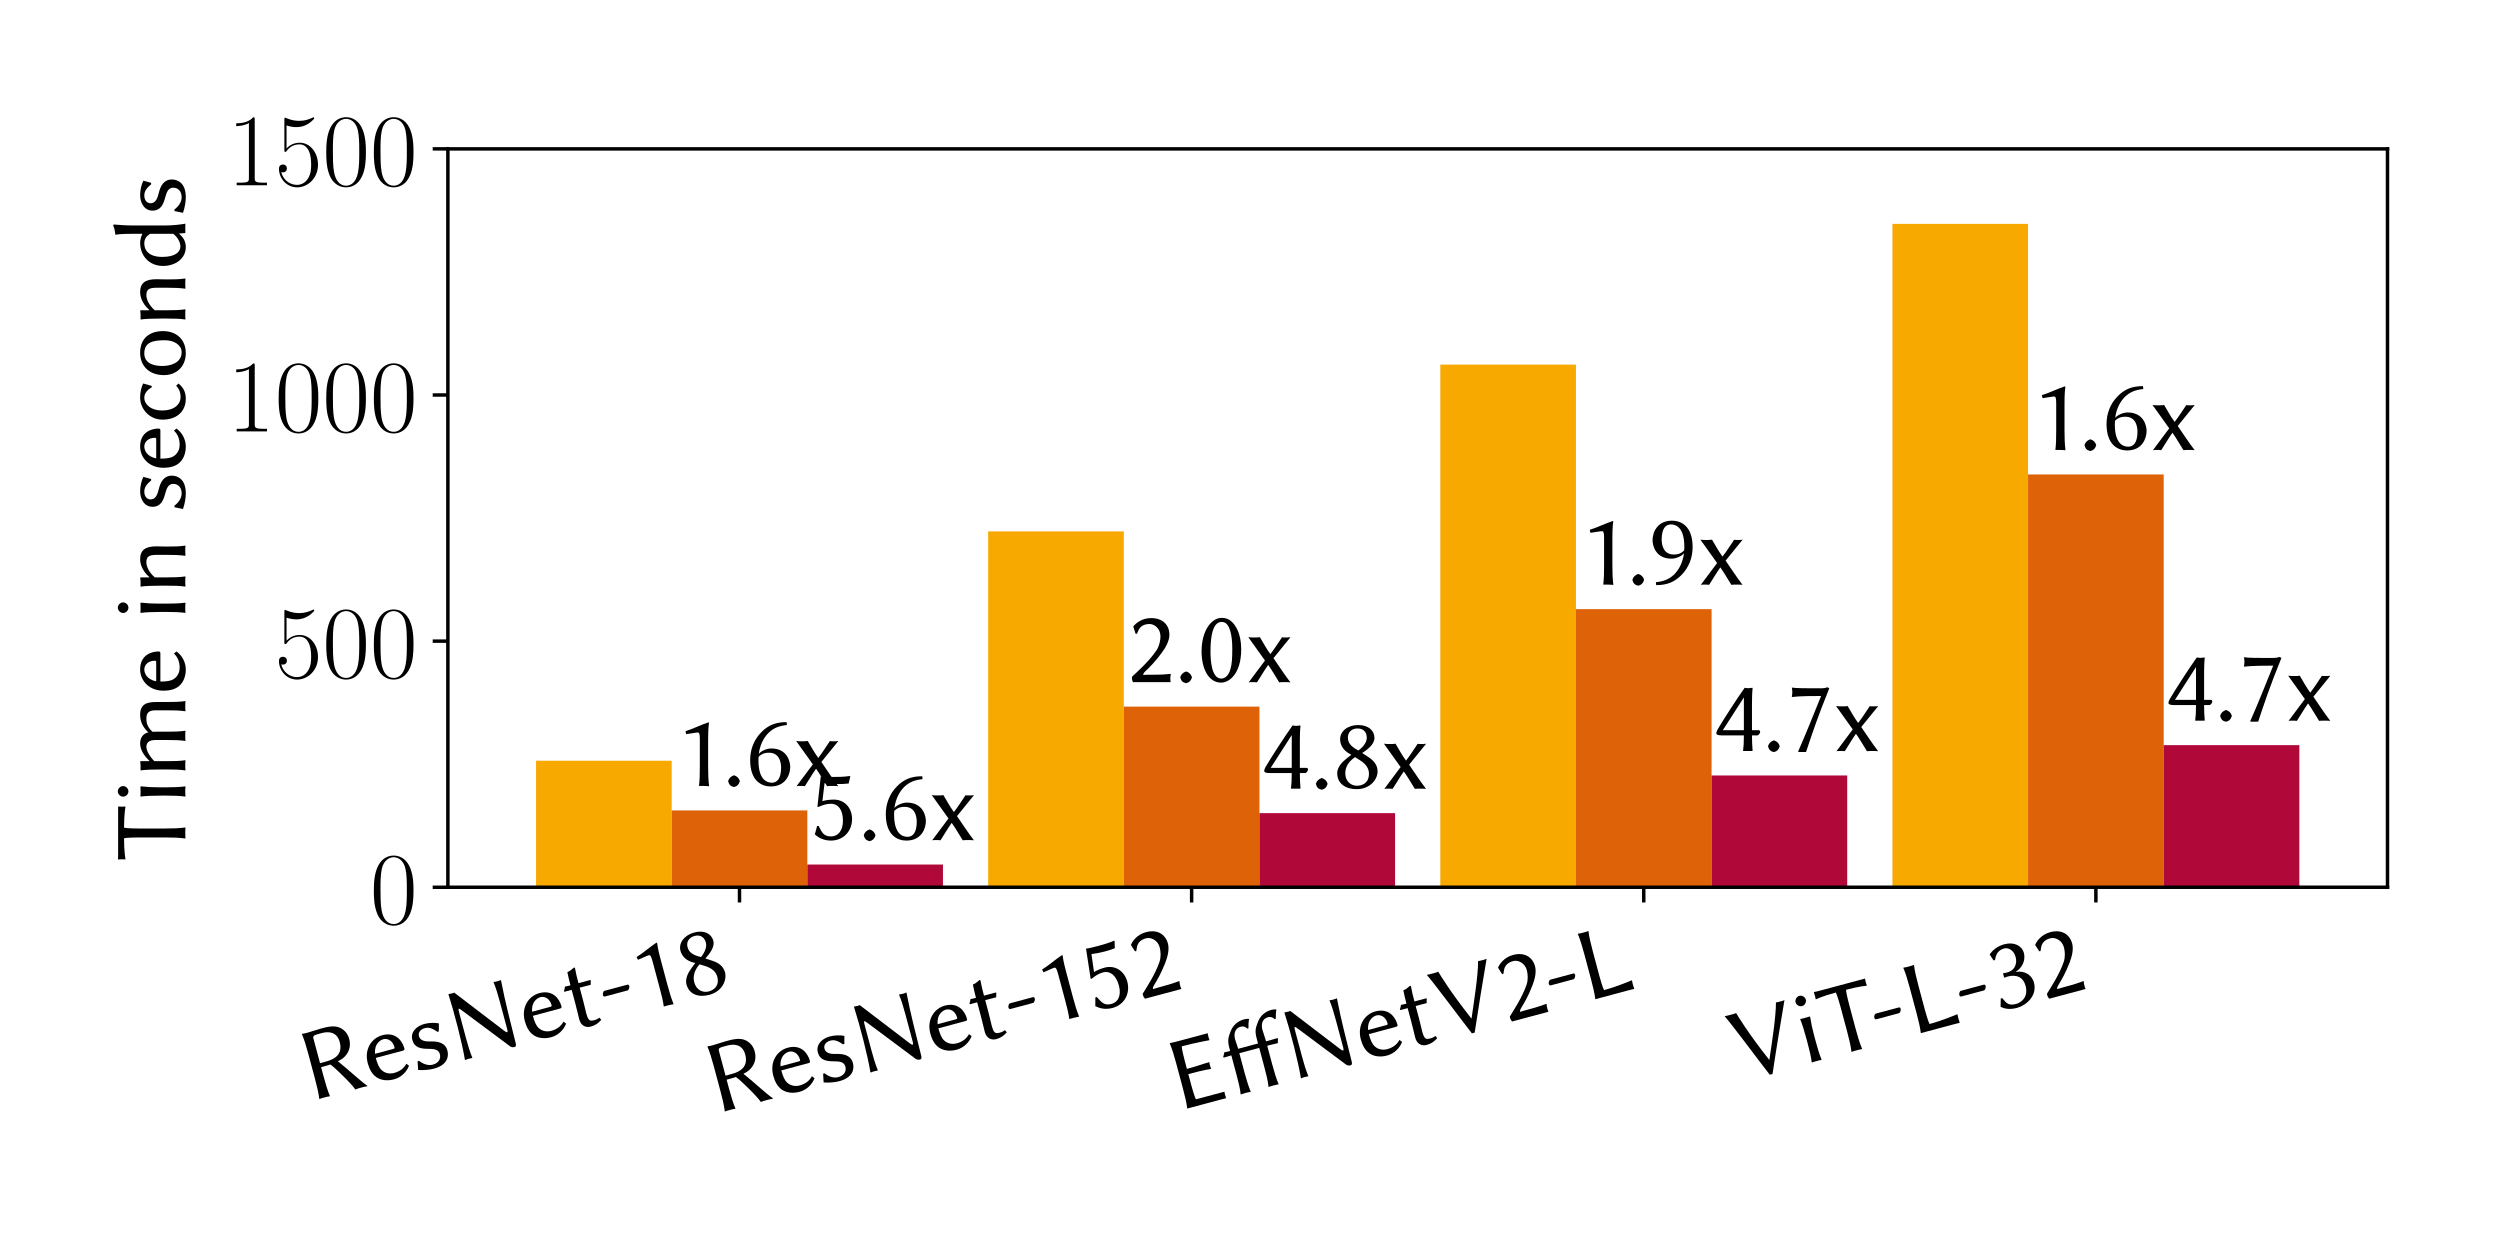
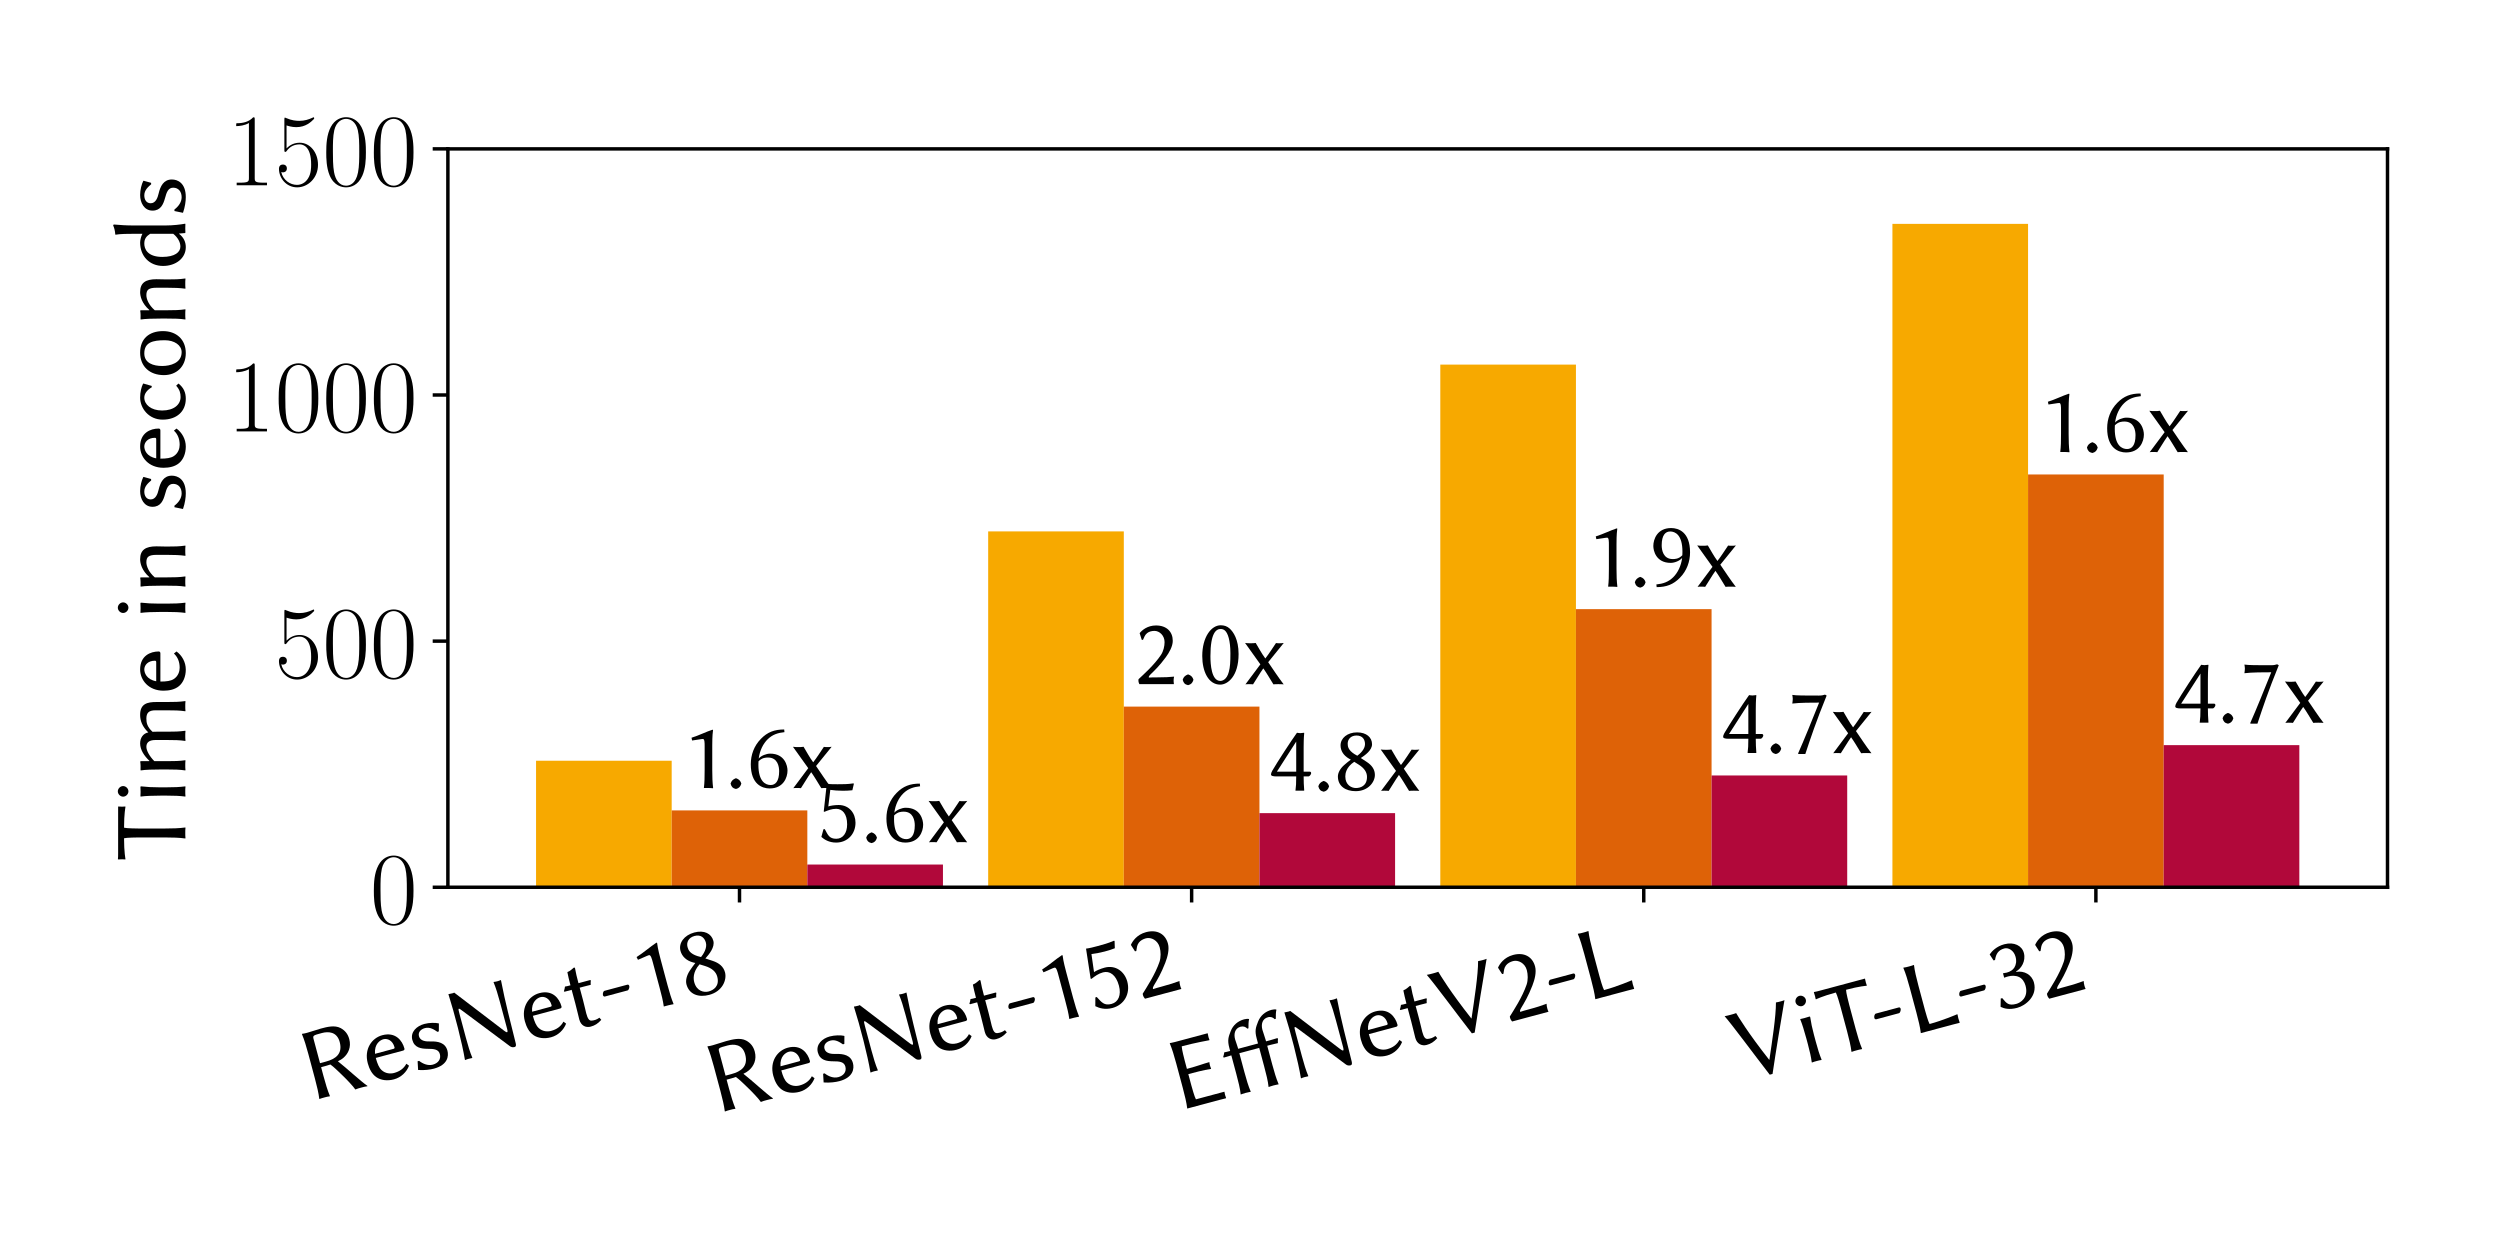
<svg xmlns="http://www.w3.org/2000/svg" xmlns:xlink="http://www.w3.org/1999/xlink" width="576pt" height="288pt" viewBox="0 0 576 288" version="1.1">
  <defs>
    <style type="text/css">*{stroke-linejoin: round; stroke-linecap: butt}</style>
  </defs>
  <g id="figure_1">
    <g id="patch_1">
      <path d="M 0 288  L 576 288  L 576 0  L 0 0  z " style="fill: #ffffff" />
    </g>
    <g id="axes_1">
      <g id="patch_2">
        <path d="M 103.193 204.422  L 550.08 204.422  L 550.08 34.304  L 103.193 34.304  z " style="fill: #ffffff" />
      </g>
      <g id="patch_3">
-         <path d="M 123.506 204.422  L 154.757 204.422  L 154.757 175.278  L 123.506 175.278  z " clip-path="url(#pe3dbf247a5)" style="fill: #f7a900" />
+         <path d="M 123.506 204.422  L 154.757 204.422  L 154.757 175.278  L 123.506 175.278  z " clip-path="url(#p0d9574b2e0)" style="fill: #f7a900" />
      </g>
      <g id="patch_4">
-         <path d="M 227.675 204.422  L 258.926 204.422  L 258.926 122.436  L 227.675 122.436  z " clip-path="url(#pe3dbf247a5)" style="fill: #f7a900" />
+         <path d="M 227.675 204.422  L 258.926 204.422  L 258.926 122.436  L 227.675 122.436  z " clip-path="url(#p0d9574b2e0)" style="fill: #f7a900" />
      </g>
      <g id="patch_5">
-         <path d="M 331.845 204.422  L 363.096 204.422  L 363.096 84.004  L 331.845 84.004  z " clip-path="url(#pe3dbf247a5)" style="fill: #f7a900" />
+         <path d="M 331.845 204.422  L 363.096 204.422  L 363.096 84.004  L 331.845 84.004  z " clip-path="url(#p0d9574b2e0)" style="fill: #f7a900" />
      </g>
      <g id="patch_6">
-         <path d="M 436.014 204.422  L 467.265 204.422  L 467.265 51.576  L 436.014 51.576  z " clip-path="url(#pe3dbf247a5)" style="fill: #f7a900" />
+         <path d="M 436.014 204.422  L 467.265 204.422  L 467.265 51.576  L 436.014 51.576  z " clip-path="url(#p0d9574b2e0)" style="fill: #f7a900" />
      </g>
      <g id="patch_7">
-         <path d="M 154.757 204.422  L 186.008 204.422  L 186.008 186.723  L 154.757 186.723  z " clip-path="url(#pe3dbf247a5)" style="fill: #de6207" />
+         <path d="M 154.757 204.422  L 186.008 204.422  L 186.008 186.723  L 154.757 186.723  z " clip-path="url(#p0d9574b2e0)" style="fill: #de6207" />
      </g>
      <g id="patch_8">
-         <path d="M 258.926 204.422  L 290.177 204.422  L 290.177 162.803  L 258.926 162.803  z " clip-path="url(#pe3dbf247a5)" style="fill: #de6207" />
+         <path d="M 258.926 204.422  L 290.177 204.422  L 290.177 162.803  L 258.926 162.803  z " clip-path="url(#p0d9574b2e0)" style="fill: #de6207" />
      </g>
      <g id="patch_9">
-         <path d="M 363.096 204.422  L 394.347 204.422  L 394.347 140.337  L 363.096 140.337  z " clip-path="url(#pe3dbf247a5)" style="fill: #de6207" />
+         <path d="M 363.096 204.422  L 394.347 204.422  L 394.347 140.337  L 363.096 140.337  z " clip-path="url(#p0d9574b2e0)" style="fill: #de6207" />
      </g>
      <g id="patch_10">
-         <path d="M 467.265 204.422  L 498.516 204.422  L 498.516 109.31  L 467.265 109.31  z " clip-path="url(#pe3dbf247a5)" style="fill: #de6207" />
+         <path d="M 467.265 204.422  L 498.516 204.422  L 498.516 109.31  L 467.265 109.31  z " clip-path="url(#p0d9574b2e0)" style="fill: #de6207" />
      </g>
      <g id="patch_11">
-         <path d="M 186.008 204.422  L 217.258 204.422  L 217.258 199.194  L 186.008 199.194  z " clip-path="url(#pe3dbf247a5)" style="fill: #b1083a" />
+         <path d="M 186.008 204.422  L 217.258 204.422  L 217.258 199.194  L 186.008 199.194  z " clip-path="url(#p0d9574b2e0)" style="fill: #b1083a" />
      </g>
      <g id="patch_12">
-         <path d="M 290.177 204.422  L 321.428 204.422  L 321.428 187.349  L 290.177 187.349  z " clip-path="url(#pe3dbf247a5)" style="fill: #b1083a" />
+         <path d="M 290.177 204.422  L 321.428 204.422  L 321.428 187.349  L 290.177 187.349  z " clip-path="url(#p0d9574b2e0)" style="fill: #b1083a" />
      </g>
      <g id="patch_13">
-         <path d="M 394.347 204.422  L 425.597 204.422  L 425.597 178.671  L 394.347 178.671  z " clip-path="url(#pe3dbf247a5)" style="fill: #b1083a" />
+         <path d="M 394.347 204.422  L 425.597 204.422  L 425.597 178.671  L 394.347 178.671  z " clip-path="url(#p0d9574b2e0)" style="fill: #b1083a" />
      </g>
      <g id="patch_14">
-         <path d="M 498.516 204.422  L 529.767 204.422  L 529.767 171.681  L 498.516 171.681  z " clip-path="url(#pe3dbf247a5)" style="fill: #b1083a" />
+         <path d="M 498.516 204.422  L 529.767 204.422  L 529.767 171.681  L 498.516 171.681  z " clip-path="url(#p0d9574b2e0)" style="fill: #b1083a" />
      </g>
      <g id="matplotlib.axis_1">
        <g id="xtick_1">
          <g id="line2d_1">
            <defs>
-               <path id="m0cf99e5373" d="M 0 0  L 0 3.5  " style="stroke: #000000; stroke-width: 0.8" />
+               <path id="mc95de12a31" d="M 0 0  L 0 3.5  " style="stroke: #000000; stroke-width: 0.8" />
            </defs>
            <g>
-               <use xlink:href="#m0cf99e5373" x="170.382" y="204.422" style="stroke: #000000; stroke-width: 0.8" />
+               <use xlink:href="#mc95de12a31" x="170.382" y="204.422" style="stroke: #000000; stroke-width: 0.8" />
            </g>
          </g>
          <g id="text_1">
            <g transform="translate(71.38889 253.7518) rotate(-15) scale(0.24 -0.24)">
              <defs>
                <path id="LinBiolinumT-52" d="M 1216 1855  C 1440 1855 1638 1855 1811 1868  C 1990 1654 2125 1403 2291 1138  C 2522 763 2829 201 2899 -19  C 3021 0 3162 0 3283 0  C 3411 0 3539 0 3667 -19  L 3680 0  C 3360 370 2720 1394 2310 1939  C 2483 1971 2611 2015 2701 2060  C 3046 2231 3341 2561 3341 3081  C 3341 3399 3232 3659 3002 3875  C 2694 4160 2208 4160 1805 4160  C 1645 4160 1133 4128 941 4128  C 864 4128 691 4128 614 4147  L 602 4128  C 653 3763 666 3328 666 2848  L 666 1280  C 666 800 653 345 602 0  L 614 -13  C 691 0 864 0 941 0  C 1018 0 1190 0 1267 -19  L 1280 0  C 1229 370 1216 811 1216 1298  L 1216 1855  z M 1811 3878  C 2202 3878 2726 3734 2726 3061  C 2726 2299 2208 2112 1587 2112  L 1216 2112  L 1216 3630  C 1216 3878 1235 3878 1811 3878  z " transform="scale(0.015625)" />
                <path id="LinBiolinumT-65" d="M 800 1792  C 909 2399 1331 2527 1530 2527  C 1786 2527 2067 2311 2067 1874  C 2067 1821 2042 1792 1978 1792  L 800 1792  z M 2509 700  C 2285 456 1984 346 1632 346  C 1414 346 1114 431 934 715  C 819 895 781 1160 781 1535  L 2522 1535  C 2592 1535 2637 1572 2637 1638  C 2637 2147 2374 2784 1530 2784  C 870 2784 218 2263 218 1341  C 218 984 294 633 506 382  C 723 124 1094 -32 1523 -32  C 1984 -32 2394 205 2637 540  L 2509 700  z " transform="scale(0.015625)" />
                <path id="LinBiolinumT-73" d="M 320 668  L 211 141  C 576 13 934 -32 1178 -32  C 2061 -32 2266 481 2266 826  C 2266 1338 1850 1539 1395 1645  C 1152 1701 800 1820 800 2133  C 800 2389 1011 2527 1286 2527  C 1619 2527 1824 2271 1971 2103  L 2061 2109  L 2189 2572  L 2176 2591  C 1990 2687 1638 2784 1312 2784  C 838 2784 346 2539 346 2020  C 346 1520 730 1357 1114 1250  C 1485 1151 1760 1050 1760 744  C 1760 412 1510 224 1171 224  C 864 224 595 428 416 668  L 320 668  z " transform="scale(0.015625)" />
                <path id="LinBiolinumT-4e" d="M 691 4160  C 749 2934 730 1026 627 0  L 640 -19  C 717 -6 787 0 864 0  C 941 0 1011 -3 1088 -10  L 1101 9  C 1050 375 1037 811 1037 1292  L 1037 2825  C 1037 3216 1050 3235 1286 2927  L 3520 99  C 3590 3 3693 -32 3795 -32  C 3885 -32 3910 45 3917 167  C 3949 1625 3942 2739 4045 4160  L 4032 4179  C 3955 4166 3885 4160 3808 4160  C 3731 4160 3661 4166 3584 4179  L 3571 4160  C 3622 3794 3635 3358 3635 2877  L 3635 1165  C 3629 818 3533 966 3258 1325  L 1062 4173  C 1062 4173 1005 4160 973 4160  C 755 4160 704 4179 704 4179  L 691 4160  z " transform="scale(0.015625)" />
                <path id="LinBiolinumT-74" d="M 608 2752  C 480 2752 339 2752 262 2765  C 218 2663 186 2599 122 2502  L 154 2464  C 262 2464 461 2464 608 2464  L 608 1599  C 608 1219 589 764 589 575  C 589 164 858 -32 1152 -32  C 1421 -32 1626 31 1894 203  L 1818 361  C 1619 285 1472 285 1312 310  C 1158 335 1101 487 1101 828  C 1101 1018 1120 1289 1120 1668  L 1120 2464  L 1363 2464  C 1517 2464 1741 2464 1824 2458  C 1843 2561 1862 2624 1901 2720  L 1869 2752  C 1754 2752 1568 2752 1421 2752  L 1120 2752  C 1120 3233 1126 3317 1152 3689  C 1152 3734 1133 3753 1094 3753  C 934 3689 858 3618 646 3593  L 634 3573  C 621 3349 608 3124 608 2752  z " transform="scale(0.015625)" />
                <path id="LinBiolinumT-2d" d="M 1754 1536  C 1837 1536 1926 1696 1926 1767  C 1926 1824 1901 1882 1837 1882  L 371 1882  C 294 1882 211 1747 211 1645  C 211 1587 250 1536 307 1536  L 1754 1536  z " transform="scale(0.015625)" />
                <path id="LinBiolinumT-31" d="M 2086 1214  L 2086 2845  C 2086 3539 2125 3796 2138 3886  C 2138 3918 2118 3918 2093 3918  C 1677 3784 1190 3534 691 3380  L 730 3194  C 1018 3226 1331 3296 1459 3296  C 1574 3296 1574 3040 1574 2808  L 1574 1214  C 1574 713 1568 367 1523 0  L 1530 0  C 1530 0 1709 0 1824 0  C 1952 0 2131 -19 2131 -19  L 2144 0  C 2099 386 2086 707 2086 1214  z " transform="scale(0.015625)" />
                <path id="LinBiolinumT-38" d="M 1504 3712  C 1920 3712 2074 3430 2074 3131  C 2074 2786 1734 2479 1555 2352  L 1357 2466  C 954 2728 909 2964 909 3162  C 909 3463 1120 3712 1504 3712  z M 2547 3125  C 2547 3584 2176 3923 1542 3923  C 890 3923 429 3540 429 3048  C 429 2690 627 2371 992 2160  L 1120 2090  C 960 1968 832 1866 672 1725  C 410 1495 250 1208 250 958  C 250 307 768 -32 1446 -32  C 2285 -32 2739 576 2739 1061  C 2739 1431 2534 1712 2182 1942  L 1792 2198  C 2080 2389 2547 2715 2547 3125  z M 1459 180  C 1165 180 749 384 749 959  C 749 1151 800 1579 1350 1943  L 1645 1758  C 2042 1509 2208 1228 2208 927  C 2208 307 1754 180 1459 180  z " transform="scale(0.015625)" />
              </defs>
              <use xlink:href="#LinBiolinumT-52" transform="scale(0.996264)" />
              <use xlink:href="#LinBiolinumT-65" transform="translate(59.77587 0) scale(0.996264)" />
              <use xlink:href="#LinBiolinumT-73" transform="translate(104.9066 0) scale(0.996264)" />
              <use xlink:href="#LinBiolinumT-4e" transform="translate(144.3587 0) scale(0.996264)" />
              <use xlink:href="#LinBiolinumT-65" transform="translate(215.8905 0) scale(0.996264)" />
              <use xlink:href="#LinBiolinumT-74" transform="translate(261.0212 0) scale(0.996264)" />
              <use xlink:href="#LinBiolinumT-2d" transform="translate(294.8942 0) scale(0.996264)" />
              <use xlink:href="#LinBiolinumT-31" transform="translate(328.0698 0) scale(0.996264)" />
              <use xlink:href="#LinBiolinumT-38" transform="translate(374.3961 0) scale(0.996264)" />
            </g>
          </g>
        </g>
        <g id="xtick_2">
          <g id="line2d_2">
            <g>
-               <use xlink:href="#m0cf99e5373" x="274.552" y="204.422" style="stroke: #000000; stroke-width: 0.8" />
+               <use xlink:href="#mc95de12a31" x="274.552" y="204.422" style="stroke: #000000; stroke-width: 0.8" />
            </g>
          </g>
          <g id="text_2">
            <g transform="translate(164.8189 256.6294) rotate(-15) scale(0.24 -0.24)">
              <defs>
                <path id="LinBiolinumT-35" d="M 1293 -32  C 2054 -32 2598 538 2598 1303  C 2598 1932 2182 2496 1466 2496  C 1203 2496 909 2451 768 2400  L 902 3514  C 1139 3482 1414 3456 1715 3456  C 1907 3456 2125 3456 2387 3488  L 2490 3931  L 2445 3950  C 2080 3893 1734 3893 1395 3893  C 1158 3893 883 3893 666 3925  L 461 2057  L 506 2038  C 762 2142 998 2240 1299 2240  C 1715 2240 2035 1901 2035 1193  C 2035 595 1741 224 1306 224  C 826 224 742 484 531 874  L 442 867  L 301 348  L 326 329  C 486 187 806 -32 1293 -32  z " transform="scale(0.015625)" />
                <path id="LinBiolinumT-32" d="M 1421 3584  C 1754 3584 2099 3276 2099 2826  C 2099 2557 2022 2216 1856 1966  C 1395 1278 666 636 346 333  C 339 308 339 282 339 250  C 339 154 371 58 403 0  C 877 0 1146 0 1613 0  C 2074 0 2266 0 2726 0  C 2714 63 2707 139 2707 210  C 2707 310 2714 412 2739 507  C 2374 475 2182 456 1568 456  C 1344 456 1216 456 1043 443  C 1037 456 1037 462 1037 475  C 1037 533 1101 604 1146 649  C 1459 952 1760 1240 2182 1813  C 2419 2135 2650 2547 2650 2914  C 2650 3525 2240 3949 1523 3949  C 941 3949 570 3622 422 3430  L 563 2985  L 646 2979  C 736 3172 768 3307 928 3436  C 1056 3539 1242 3584 1421 3584  z " transform="scale(0.015625)" />
              </defs>
              <use xlink:href="#LinBiolinumT-52" transform="scale(0.996264)" />
              <use xlink:href="#LinBiolinumT-65" transform="translate(59.77587 0) scale(0.996264)" />
              <use xlink:href="#LinBiolinumT-73" transform="translate(104.9066 0) scale(0.996264)" />
              <use xlink:href="#LinBiolinumT-4e" transform="translate(144.3587 0) scale(0.996264)" />
              <use xlink:href="#LinBiolinumT-65" transform="translate(215.8905 0) scale(0.996264)" />
              <use xlink:href="#LinBiolinumT-74" transform="translate(261.0212 0) scale(0.996264)" />
              <use xlink:href="#LinBiolinumT-2d" transform="translate(294.8942 0) scale(0.996264)" />
              <use xlink:href="#LinBiolinumT-31" transform="translate(328.0698 0) scale(0.996264)" />
              <use xlink:href="#LinBiolinumT-35" transform="translate(374.3961 0) scale(0.996264)" />
              <use xlink:href="#LinBiolinumT-32" transform="translate(420.7224 0) scale(0.996264)" />
            </g>
          </g>
        </g>
        <g id="xtick_3">
          <g id="line2d_3">
            <g>
-               <use xlink:href="#m0cf99e5373" x="378.721" y="204.422" style="stroke: #000000; stroke-width: 0.8" />
+               <use xlink:href="#mc95de12a31" x="378.721" y="204.422" style="stroke: #000000; stroke-width: 0.8" />
            </g>
          </g>
          <g id="text_3">
            <g transform="translate(271.3673 255.992) rotate(-15) scale(0.24 -0.24)">
              <defs>
                <path id="LinBiolinumT-45" d="M 1216 1307  L 1216 2034  C 1523 2034 2202 2034 2643 1983  L 2662 2002  C 2650 2060 2643 2150 2643 2207  C 2643 2265 2650 2355 2662 2413  L 2643 2413  C 2266 2413 1971 2368 1216 2368  L 1216 2869  C 1216 2978 1222 3641 1267 3795  C 2125 3795 3008 3718 3008 3718  L 3021 3743  C 3014 3795 3008 3853 3008 3912  C 3008 3964 3014 4068 3021 4160  L 3008 4160  C 2906 4160 2758 4160 2624 4160  L 941 4160  C 723 4160 614 4179 614 4179  L 602 4160  C 653 3792 666 3354 666 2870  L 666 1290  C 666 806 653 348 602 0  L 608 0  C 608 0 717 0 941 0  L 2688 0  C 2822 0 2970 0 3072 -6  L 3085 12  C 3078 100 3072 144 3072 206  C 3072 268 3078 361 3085 411  L 3072 411  C 3072 411 2125 411 1267 411  C 1222 560 1216 1201 1216 1307  z " transform="scale(0.015625)" />
                <path id="LinBiolinumT-80" d="M 634 2464  L 634 1280  C 634 806 627 346 570 0  L 576 -19  C 576 -19 666 0 890 0  C 1107 0 1197 -19 1197 -19  L 1210 0  C 1158 365 1146 800 1146 1280  L 1146 2464  L 2414 2464  L 2414 1280  C 2414 806 2407 346 2350 0  L 2356 -19  C 2356 -19 2446 0 2670 0  C 2887 0 2977 -19 2977 -19  L 2990 0  C 2939 365 2926 800 2926 1280  L 2926 2464  L 3143 2464  C 3297 2464 3521 2458 3604 2451  C 3623 2554 3643 2618 3681 2714  L 3649 2758  C 3540 2752 3348 2746 3201 2746  L 2926 2746  L 2926 2810  C 2926 2977 2893 3375 2893 3490  C 2893 3843 3059 4151 3425 4151  C 3610 4151 3726 4055 3796 3927  L 3867 3934  C 3911 4106 3975 4337 4046 4458  L 4039 4478  C 3988 4510 3873 4535 3751 4535  C 3348 4535 2996 4362 2766 4048  C 2535 3733 2414 3567 2414 3067  L 2414 2746  L 1146 2746  L 1146 2810  C 1146 2977 1114 3247 1114 3362  C 1114 3715 1280 4023 1645 4023  C 1831 4023 1946 3927 2017 3798  L 2087 3805  C 2132 3977 2196 4209 2267 4330  L 2260 4350  C 2209 4382 2094 4407 1972 4407  C 1569 4407 1216 4234 986 3920  C 755 3605 634 3439 634 2938  L 634 2746  C 493 2746 346 2746 262 2758  C 218 2656 186 2592 122 2496  L 154 2451  C 269 2458 480 2464 627 2464  L 634 2464  z " transform="scale(0.015625)" />
                <path id="LinBiolinumT-56" d="M 2074 832  L 2061 832  C 1222 2781 902 3917 838 4141  C 730 4128 582 4128 486 4128  C 384 4128 211 4128 102 4141  C 422 3495 1267 1335 1856 -64  L 2035 -64  C 2650 1355 3277 2729 3923 4141  C 3846 4128 3725 4128 3667 4128  C 3597 4128 3450 4128 3379 4141  C 3162 3314 2534 1896 2074 832  z " transform="scale(0.015625)" />
                <path id="LinBiolinumT-4c" d="M 1222 2874  C 1222 3356 1235 3819 1286 4160  L 1280 4173  C 1203 4160 1024 4160 947 4160  C 870 4160 698 4160 621 4179  L 608 4160  C 659 3792 672 3353 672 2870  L 672 1290  C 672 806 659 348 608 0  L 614 0  C 614 0 730 0 947 0  L 2694 0  C 2829 0 2976 0 3078 -6  L 3091 13  C 3085 103 3078 231 3078 295  C 3078 359 3085 468 3091 520  L 3078 545  C 3078 545 2131 404 1274 404  C 1229 558 1222 1189 1222 1298  L 1222 2874  z " transform="scale(0.015625)" />
              </defs>
              <use xlink:href="#LinBiolinumT-45" transform="scale(0.996264)" />
              <use xlink:href="#LinBiolinumT-80" transform="translate(53.59901 0) scale(0.996264)" />
              <use xlink:href="#LinBiolinumT-4e" transform="translate(112.5778 0) scale(0.996264)" />
              <use xlink:href="#LinBiolinumT-65" transform="translate(184.1096 0) scale(0.996264)" />
              <use xlink:href="#LinBiolinumT-74" transform="translate(229.2404 0) scale(0.996264)" />
              <use xlink:href="#LinBiolinumT-56" transform="translate(263.1134 0) scale(0.996264)" />
              <use xlink:href="#LinBiolinumT-32" transform="translate(325.9776 0) scale(0.996264)" />
              <use xlink:href="#LinBiolinumT-2d" transform="translate(372.3039 0) scale(0.996264)" />
              <use xlink:href="#LinBiolinumT-4c" transform="translate(405.4795 0) scale(0.996264)" />
            </g>
          </g>
        </g>
        <g id="xtick_4">
          <g id="line2d_4">
            <g>
-               <use xlink:href="#m0cf99e5373" x="482.891" y="204.422" style="stroke: #000000; stroke-width: 0.8" />
+               <use xlink:href="#mc95de12a31" x="482.891" y="204.422" style="stroke: #000000; stroke-width: 0.8" />
            </g>
          </g>
          <g id="text_4">
            <g transform="translate(400.9882 249.1723) rotate(-15) scale(0.24 -0.24)">
              <defs>
                <path id="LinBiolinumT-69" d="M 512 3833  C 512 3660 666 3506 838 3506  C 1011 3506 1165 3660 1165 3833  C 1165 4006 1011 4160 838 4160  C 666 4160 512 4006 512 3833  z M 576 1506  L 576 1155  C 576 676 563 351 518 6  L 531 -13  C 608 0 755 0 832 0  C 909 0 1056 0 1133 -13  L 1146 6  C 1101 370 1088 670 1088 1155  L 1088 1609  C 1088 2088 1107 2318 1146 2707  C 1146 2759 1139 2765 1088 2765  C 941 2752 666 2752 531 2765  L 518 2745  C 557 2471 576 1985 576 1506  z " transform="scale(0.015625)" />
                <path id="LinBiolinumT-54" d="M 1453 2854  L 1453 1286  C 1453 806 1440 351 1389 6  L 1402 -13  C 1478 0 1651 0 1728 0  C 1805 0 1978 0 2054 -13  L 2067 6  C 2016 371 2003 806 2003 1286  L 2003 2854  C 2003 2963 2010 3622 2054 3776  C 2912 3776 3347 3686 3347 3686  L 3360 3712  C 3347 3809 3347 3958 3360 4141  L 3347 4141  C 3245 4141 3098 4141 2963 4141  L 493 4141  C 358 4141 211 4141 109 4154  L 96 4135  C 109 3955 109 3808 96 3712  L 109 3686  C 109 3686 544 3776 1402 3776  C 1446 3622 1453 2963 1453 2854  z " transform="scale(0.015625)" />
                <path id="LinBiolinumT-33" d="M 1338 218  C 832 218 762 411 589 785  L 493 785  L 352 296  L 371 277  C 538 136 813 -32 1325 -32  C 1869 -32 2726 345 2726 1202  C 2726 1716 2336 2079 1843 2125  L 1843 2157  C 2176 2233 2598 2603 2598 3134  C 2598 3592 2202 3962 1568 3962  C 1075 3962 717 3745 557 3604  L 538 3585  L 672 3171  L 768 3171  C 922 3527 1126 3712 1510 3712  C 1760 3712 2042 3451 2042 3037  C 2042 2756 1946 2553 1798 2413  C 1670 2292 1485 2234 1267 2234  C 1190 2234 1120 2241 1030 2253  L 1030 1971  C 1107 1984 1242 1984 1299 1984  C 1504 1984 1747 1925 1926 1776  C 2093 1632 2176 1404 2176 1150  C 2176 361 1568 218 1338 218  z " transform="scale(0.015625)" />
              </defs>
              <use xlink:href="#LinBiolinumT-56" transform="scale(0.996264)" />
              <use xlink:href="#LinBiolinumT-69" transform="translate(62.8642 0) scale(0.996264)" />
              <use xlink:href="#LinBiolinumT-54" transform="translate(88.76708 0) scale(0.996264)" />
              <use xlink:href="#LinBiolinumT-2d" transform="translate(136.6874 0) scale(0.996264)" />
              <use xlink:href="#LinBiolinumT-4c" transform="translate(169.863 0) scale(0.996264)" />
              <use xlink:href="#LinBiolinumT-2d" transform="translate(221.1706 0) scale(0.996264)" />
              <use xlink:href="#LinBiolinumT-33" transform="translate(254.3462 0) scale(0.996264)" />
              <use xlink:href="#LinBiolinumT-32" transform="translate(300.6725 0) scale(0.996264)" />
            </g>
          </g>
        </g>
      </g>
      <g id="matplotlib.axis_2">
        <g id="ytick_1">
          <g id="line2d_5">
            <defs>
-               <path id="me6fd8480b6" d="M 0 0  L -3.5 0  " style="stroke: #000000; stroke-width: 0.8" />
+               <path id="m22e9c9d236" d="M 0 0  L -3.5 0  " style="stroke: #000000; stroke-width: 0.8" />
            </defs>
            <g>
-               <use xlink:href="#me6fd8480b6" x="103.193" y="204.422" style="stroke: #000000; stroke-width: 0.8" />
+               <use xlink:href="#m22e9c9d236" x="103.193" y="204.422" style="stroke: #000000; stroke-width: 0.8" />
            </g>
          </g>
          <g id="text_5">
            <g transform="translate(85.22711 212.8057) scale(0.24 -0.24)">
              <defs>
                <path id="CMR17-30" d="M 2688 2025  C 2688 2416 2682 3080 2413 3591  C 2176 4039 1798 4198 1466 4198  C 1158 4198 768 4058 525 3597  C 269 3118 243 2524 243 2025  C 243 1661 250 1106 448 619  C 723 -39 1216 -128 1466 -128  C 1760 -128 2208 -7 2470 600  C 2662 1042 2688 1559 2688 2025  z M 1466 -26  C 1056 -26 813 325 723 812  C 653 1188 653 1738 653 2096  C 653 2588 653 2997 736 3387  C 858 3929 1216 4096 1466 4096  C 1728 4096 2067 3923 2189 3400  C 2272 3036 2278 2607 2278 2096  C 2278 1680 2278 1169 2202 792  C 2067 95 1690 -26 1466 -26  z " transform="scale(0.015625)" />
              </defs>
              <use xlink:href="#CMR17-30" transform="scale(0.996264)" />
            </g>
          </g>
        </g>
        <g id="ytick_2">
          <g id="line2d_6">
            <g>
-               <use xlink:href="#me6fd8480b6" x="103.193" y="147.716" style="stroke: #000000; stroke-width: 0.8" />
+               <use xlink:href="#m22e9c9d236" x="103.193" y="147.716" style="stroke: #000000; stroke-width: 0.8" />
            </g>
          </g>
          <g id="text_6">
            <g transform="translate(63.29568 156.0995) scale(0.24 -0.24)">
              <defs>
                <path id="CMR17-35" d="M 730 3692  C 794 3666 1056 3584 1325 3584  C 1920 3584 2246 3911 2432 4100  C 2432 4157 2432 4192 2394 4192  C 2387 4192 2374 4192 2323 4163  C 2099 4058 1837 3973 1517 3973  C 1325 3973 1037 3999 723 4139  C 653 4171 640 4171 634 4171  C 602 4171 595 4164 595 4037  L 595 2203  C 595 2089 595 2057 659 2057  C 691 2057 704 2070 736 2114  C 941 2401 1222 2522 1542 2522  C 1766 2522 2246 2382 2246 1289  C 2246 1085 2246 715 2054 421  C 1894 159 1645 25 1370 25  C 947 25 518 320 403 814  C 429 807 480 795 506 795  C 589 795 749 840 749 1038  C 749 1210 627 1280 506 1280  C 358 1280 262 1190 262 1011  C 262 454 704 -128 1382 -128  C 2042 -128 2669 440 2669 1264  C 2669 2030 2170 2624 1549 2624  C 1222 2624 947 2503 730 2274  L 730 3692  z " transform="scale(0.015625)" />
              </defs>
              <use xlink:href="#CMR17-35" transform="scale(0.996264)" />
              <use xlink:href="#CMR17-30" transform="translate(45.69048 0) scale(0.996264)" />
              <use xlink:href="#CMR17-30" transform="translate(91.38095 0) scale(0.996264)" />
            </g>
          </g>
        </g>
        <g id="ytick_3">
          <g id="line2d_7">
            <g>
-               <use xlink:href="#me6fd8480b6" x="103.193" y="91.01" style="stroke: #000000; stroke-width: 0.8" />
+               <use xlink:href="#m22e9c9d236" x="103.193" y="91.01" style="stroke: #000000; stroke-width: 0.8" />
            </g>
          </g>
          <g id="text_7">
            <g transform="translate(52.32997 99.39333) scale(0.24 -0.24)">
              <defs>
                <path id="CMR17-31" d="M 1702 4058  C 1702 4192 1696 4192 1606 4192  C 1357 3916 979 3827 621 3827  C 602 3827 570 3827 563 3808  C 557 3795 557 3782 557 3648  C 755 3648 1088 3686 1344 3839  L 1344 461  C 1344 236 1331 160 781 160  L 589 160  L 589 0  C 896 0 1216 0 1523 0  C 1830 0 2150 0 2458 0  L 2458 160  L 2266 160  C 1715 160 1702 230 1702 458  L 1702 4058  z " transform="scale(0.015625)" />
              </defs>
              <use xlink:href="#CMR17-31" transform="scale(0.996264)" />
              <use xlink:href="#CMR17-30" transform="translate(45.69048 0) scale(0.996264)" />
              <use xlink:href="#CMR17-30" transform="translate(91.38095 0) scale(0.996264)" />
              <use xlink:href="#CMR17-30" transform="translate(137.0714 0) scale(0.996264)" />
            </g>
          </g>
        </g>
        <g id="ytick_4">
          <g id="line2d_8">
            <g>
-               <use xlink:href="#me6fd8480b6" x="103.193" y="34.304" style="stroke: #000000; stroke-width: 0.8" />
+               <use xlink:href="#m22e9c9d236" x="103.193" y="34.304" style="stroke: #000000; stroke-width: 0.8" />
            </g>
          </g>
          <g id="text_8">
            <g transform="translate(52.32997 42.68713) scale(0.24 -0.24)">
              <use xlink:href="#CMR17-31" transform="scale(0.996264)" />
              <use xlink:href="#CMR17-35" transform="translate(45.69048 0) scale(0.996264)" />
              <use xlink:href="#CMR17-30" transform="translate(91.38095 0) scale(0.996264)" />
              <use xlink:href="#CMR17-30" transform="translate(137.0714 0) scale(0.996264)" />
            </g>
          </g>
        </g>
        <g id="text_9">
          <g transform="translate(42.68713 198.3745) rotate(-90) scale(0.24 -0.24)">
            <defs>
              <path id="LinBiolinumT-6d" d="M 1037 2231  L 1037 2717  C 1037 2765 1030 2778 998 2778  C 858 2752 627 2752 480 2759  L 467 2739  C 512 2466 525 1981 525 1503  L 525 1152  C 525 675 518 350 467 6  L 480 -13  C 557 0 704 0 781 0  C 858 0 1005 0 1082 -13  L 1094 6  C 1043 366 1037 662 1037 1142  L 1037 1907  C 1338 2209 1696 2399 1920 2399  C 2163 2399 2342 2260 2342 1837  L 2342 1142  C 2342 668 2336 347 2285 6  L 2298 -13  C 2374 0 2522 0 2598 0  C 2675 0 2822 0 2899 -13  L 2912 6  C 2861 366 2854 662 2854 1142  L 2854 1780  C 2854 1868 2854 1944 2848 2020  C 3155 2355 3411 2399 3661 2399  C 4006 2399 4173 2260 4173 1837  L 4173 1142  C 4173 668 4166 347 4115 6  L 4128 -13  C 4205 0 4352 0 4429 0  C 4506 0 4653 0 4730 -13  L 4742 6  C 4691 367 4685 664 4685 1144  L 4685 1778  C 4685 2341 4582 2784 3891 2784  C 3546 2784 3174 2662 2810 2279  C 2752 2586 2490 2784 2131 2784  C 1734 2784 1357 2529 1056 2210  L 1037 2231  z " transform="scale(0.015625)" />
              <path id="LinBiolinumT-6e" d="M 2944 1144  C 2944 1348 2957 1581 2957 1784  C 2957 2442 2739 2784 2163 2784  C 1920 2784 1466 2688 1056 2210  L 1043 2231  L 1043 2717  C 1043 2765 1037 2778 1005 2778  C 864 2752 634 2752 486 2759  L 474 2739  C 518 2466 531 1981 531 1503  L 531 1152  C 531 675 525 350 474 6  L 486 -13  C 563 0 710 0 787 0  C 864 0 1011 0 1088 -13  L 1101 6  C 1050 366 1043 662 1043 1142  L 1043 1881  C 1370 2260 1741 2399 1971 2399  C 2298 2399 2432 2273 2432 1761  L 2432 1142  C 2432 668 2419 347 2374 6  L 2387 -13  C 2464 0 2611 0 2688 0  C 2765 0 2912 0 2989 -13  L 3002 6  C 2950 367 2944 664 2944 1144  z " transform="scale(0.015625)" />
              <path id="LinBiolinumT-63" d="M 1600 2527  C 1850 2527 2074 2352 2240 2066  L 2323 2073  L 2470 2585  L 2458 2604  C 2259 2707 1926 2784 1606 2784  C 941 2784 243 2250 243 1398  C 243 526 749 -32 1530 -32  C 1914 -32 2214 95 2470 420  L 2349 551  L 2323 551  C 2080 339 1875 289 1638 289  C 1171 289 806 700 806 1429  C 806 2116 1178 2527 1600 2527  z " transform="scale(0.015625)" />
              <path id="LinBiolinumT-6f" d="M 243 1316  C 243 563 749 -32 1600 -32  C 2445 -32 2957 551 2957 1373  C 2957 2226 2490 2784 1626 2784  C 787 2784 243 2207 243 1316  z M 1581 2527  C 2259 2527 2394 2015 2394 1260  C 2394 668 2086 224 1658 224  C 979 224 806 942 806 1423  C 806 1966 979 2527 1581 2527  z " transform="scale(0.015625)" />
              <path id="LinBiolinumT-64" d="M 2310 744  C 2080 457 1786 301 1523 301  C 1178 301 883 638 883 1417  C 883 2352 1395 2527 1702 2527  C 2003 2527 2157 2402 2310 2165  L 2310 744  z M 2310 384  L 2323 384  L 2355 12  C 2355 -1 2374 -7 2413 -7  C 2496 0 2541 0 2637 0  C 2714 0 2835 0 2918 -7  L 2931 12  C 2880 285 2822 754 2822 1230  L 2822 3187  C 2822 3656 2848 3986 2880 4381  C 2880 4425 2861 4445 2822 4445  C 2662 4381 2528 4336 2266 4316  L 2253 4297  C 2304 4021 2310 3547 2310 3060  L 2310 2643  C 2163 2726 1901 2784 1773 2784  C 941 2784 326 2219 326 1366  C 326 595 794 -32 1485 -32  C 1792 -32 2080 89 2310 384  z " transform="scale(0.015625)" />
            </defs>
            <use xlink:href="#LinBiolinumT-54" transform="scale(0.996264)" />
            <use xlink:href="#LinBiolinumT-69" transform="translate(53.79824 0) scale(0.996264)" />
            <use xlink:href="#LinBiolinumT-6d" transform="translate(79.70112 0) scale(0.996264)" />
            <use xlink:href="#LinBiolinumT-65" transform="translate(160.0996 0) scale(0.996264)" />
            <use xlink:href="#LinBiolinumT-69" transform="translate(230.137 0) scale(0.996264)" />
            <use xlink:href="#LinBiolinumT-6e" transform="translate(256.0399 0) scale(0.996264)" />
            <use xlink:href="#LinBiolinumT-73" transform="translate(334.6451 0) scale(0.996264)" />
            <use xlink:href="#LinBiolinumT-65" transform="translate(374.0971 0) scale(0.996264)" />
            <use xlink:href="#LinBiolinumT-63" transform="translate(419.9253 0) scale(0.996264)" />
            <use xlink:href="#LinBiolinumT-6f" transform="translate(462.665 0) scale(0.996264)" />
            <use xlink:href="#LinBiolinumT-6e" transform="translate(512.4782 0) scale(0.996264)" />
            <use xlink:href="#LinBiolinumT-64" transform="translate(566.1767 0) scale(0.996264)" />
            <use xlink:href="#LinBiolinumT-73" transform="translate(618.9787 0) scale(0.996264)" />
          </g>
        </g>
      </g>
      <g id="patch_15">
        <path d="M 103.193 204.422  L 103.193 34.304  " style="fill: none; stroke: #000000; stroke-width: 0.8; stroke-linejoin: miter; stroke-linecap: square" />
      </g>
      <g id="patch_16">
        <path d="M 550.08 204.422  L 550.08 34.304  " style="fill: none; stroke: #000000; stroke-width: 0.8; stroke-linejoin: miter; stroke-linecap: square" />
      </g>
      <g id="patch_17">
        <path d="M 103.193 204.422  L 550.08 204.422  " style="fill: none; stroke: #000000; stroke-width: 0.8; stroke-linejoin: miter; stroke-linecap: square" />
      </g>
      <g id="patch_18">
        <path d="M 103.193 34.304  L 550.08 34.304  " style="fill: none; stroke: #000000; stroke-width: 0.8; stroke-linejoin: miter; stroke-linecap: square" />
      </g>
      <g id="text_10">
-         <g transform="translate(155.3609 181.08) scale(0.24 -0.24)">
+         <g transform="translate(156.9599 181.5503) scale(0.22 -0.22)">
          <defs>
            <path id="LinBiolinumT-2e" d="M 346 282  C 403 71 493 -19 691 -64  L 717 -64  C 896 -19 998 77 1062 282  L 1062 308  C 1005 487 902 590 717 654  L 691 654  C 499 577 403 481 346 308  L 346 282  z " transform="scale(0.015625)" />
            <path id="LinBiolinumT-36" d="M 813 1794  C 1062 2048 1318 2048 1459 2048  C 2106 2048 2202 1438 2202 1127  C 2202 428 1939 199 1632 199  C 1293 199 806 423 806 1557  C 806 1621 806 1729 813 1794  z M 2560 3756  L 2541 3936  C 1882 3936 1414 3756 979 3309  C 512 2838 294 2224 294 1597  C 294 240 1069 -32 1562 -32  C 2496 -32 2765 715 2765 1174  C 2765 1481 2592 2311 1594 2311  C 1338 2311 979 2170 826 1978  C 896 2524 1126 2979 1434 3281  C 1760 3596 2118 3711 2560 3756  z " transform="scale(0.015625)" />
            <path id="LinBiolinumT-78" d="M 1184 1332  L 179 -13  C 243 0 346 0 410 0  C 474 0 627 0 691 -13  C 934 351 1126 704 1382 1062  C 1638 704 1830 351 2061 -13  C 2157 0 2285 0 2387 0  C 2483 0 2656 0 2752 -13  C 2368 486 2054 979 1709 1478  L 2758 2772  C 2675 2752 2534 2752 2470 2752  C 2400 2752 2298 2752 2234 2765  C 1990 2409 1786 2072 1517 1728  C 1261 2074 1088 2414 870 2772  C 762 2752 634 2752 525 2752  C 422 2752 256 2752 154 2772  L 1184 1332  z " transform="scale(0.015625)" />
          </defs>
          <use xlink:href="#LinBiolinumT-31" transform="scale(0.996264)" />
          <use xlink:href="#LinBiolinumT-2e" transform="translate(46.32629 0) scale(0.996264)" />
          <use xlink:href="#LinBiolinumT-36" transform="translate(68.24411 0) scale(0.996264)" />
          <use xlink:href="#LinBiolinumT-78" transform="translate(114.5704 0) scale(0.996264)" />
        </g>
      </g>
      <g id="text_11">
-         <g transform="translate(259.5304 157.1599) scale(0.24 -0.24)">
+         <g transform="translate(261.1294 157.6302) scale(0.22 -0.22)">
          <defs>
            <path id="LinBiolinumT-30" d="M 1491 3712  C 1600 3712 1702 3674 1773 3609  C 1971 3442 2144 2939 2144 2075  C 2144 1482 2125 1147 2035 817  C 1894 282 1581 218 1466 218  C 870 218 800 1321 800 1882  C 800 3474 1197 3712 1491 3712  z M 1459 -32  C 1952 -32 2694 515 2694 2023  C 2694 3028 2330 3524 2099 3737  C 1926 3898 1722 3962 1491 3962  C 851 3962 250 3163 250 1895  C 250 851 666 -32 1459 -32  z " transform="scale(0.015625)" />
          </defs>
          <use xlink:href="#LinBiolinumT-32" transform="scale(0.996264)" />
          <use xlink:href="#LinBiolinumT-2e" transform="translate(46.32629 0) scale(0.996264)" />
          <use xlink:href="#LinBiolinumT-30" transform="translate(68.24411 0) scale(0.996264)" />
          <use xlink:href="#LinBiolinumT-78" transform="translate(114.5704 0) scale(0.996264)" />
        </g>
      </g>
      <g id="text_12">
-         <g transform="translate(363.6999 134.6941) scale(0.24 -0.24)">
+         <g transform="translate(365.2989 135.1643) scale(0.22 -0.22)">
          <defs>
            <path id="LinBiolinumT-39" d="M 2131 2112  C 1882 1856 1626 1856 1485 1856  C 838 1856 742 2468 742 2781  C 742 3482 1005 3712 1312 3712  C 1651 3712 2138 3488 2138 2349  C 2138 2285 2138 2176 2131 2112  z M 384 149  L 403 -32  C 1062 -32 1530 150 1965 596  C 2432 1068 2650 1684 2650 2312  C 2650 3671 1875 3943 1382 3943  C 448 3943 179 3196 179 2736  C 179 2429 352 1599 1350 1599  C 1606 1599 1965 1740 2118 1933  C 2048 1385 1818 928 1510 626  C 1184 309 826 194 384 149  z " transform="scale(0.015625)" />
          </defs>
          <use xlink:href="#LinBiolinumT-31" transform="scale(0.996264)" />
          <use xlink:href="#LinBiolinumT-2e" transform="translate(46.32629 0) scale(0.996264)" />
          <use xlink:href="#LinBiolinumT-39" transform="translate(68.24411 0) scale(0.996264)" />
          <use xlink:href="#LinBiolinumT-78" transform="translate(114.5704 0) scale(0.996264)" />
        </g>
      </g>
      <g id="text_13">
-         <g transform="translate(467.8694 103.6669) scale(0.24 -0.24)">
+         <g transform="translate(469.4684 104.1371) scale(0.22 -0.22)">
          <use xlink:href="#LinBiolinumT-31" transform="scale(0.996264)" />
          <use xlink:href="#LinBiolinumT-2e" transform="translate(46.32629 0) scale(0.996264)" />
          <use xlink:href="#LinBiolinumT-36" transform="translate(68.24411 0) scale(0.996264)" />
          <use xlink:href="#LinBiolinumT-78" transform="translate(114.5704 0) scale(0.996264)" />
        </g>
      </g>
      <g id="text_14">
-         <g transform="translate(186.6117 193.5515) scale(0.24 -0.24)">
+         <g transform="translate(188.2108 194.0217) scale(0.22 -0.22)">
          <use xlink:href="#LinBiolinumT-35" transform="scale(0.996264)" />
          <use xlink:href="#LinBiolinumT-2e" transform="translate(46.32629 0) scale(0.996264)" />
          <use xlink:href="#LinBiolinumT-36" transform="translate(68.24411 0) scale(0.996264)" />
          <use xlink:href="#LinBiolinumT-78" transform="translate(114.5704 0) scale(0.996264)" />
        </g>
      </g>
      <g id="text_15">
-         <g transform="translate(290.7812 181.7059) scale(0.24 -0.24)">
+         <g transform="translate(292.3803 182.1761) scale(0.22 -0.22)">
          <defs>
            <path id="LinBiolinumT-34" d="M 1830 960  C 1830 460 1818 331 1779 0  L 1786 0  C 1786 0 1984 0 2086 0  C 2189 0 2298 0 2355 0  C 2362 0 2368 13 2368 19  C 2342 388 2330 591 2330 960  L 2650 960  C 2739 960 2835 1108 2835 1178  C 2835 1236 2803 1281 2739 1281  L 2330 1281  L 2330 2918  C 2330 3131 2336 3575 2368 3872  C 2368 3885 2362 3898 2355 3898  C 2298 3898 2202 3872 2106 3872  C 2003 3872 1888 3898 1888 3898  C 1888 3898 1862 3879 1862 3872  C 1472 3331 550 1913 218 1341  C 154 1224 134 1154 134 1089  C 134 992 282 960 512 960  L 1830 960  z M 1830 3305  L 1830 1281  L 531 1281  L 1830 3305  z " transform="scale(0.015625)" />
          </defs>
          <use xlink:href="#LinBiolinumT-34" transform="scale(0.996264)" />
          <use xlink:href="#LinBiolinumT-2e" transform="translate(46.32629 0) scale(0.996264)" />
          <use xlink:href="#LinBiolinumT-38" transform="translate(68.24411 0) scale(0.996264)" />
          <use xlink:href="#LinBiolinumT-78" transform="translate(114.5704 0) scale(0.996264)" />
        </g>
      </g>
      <g id="text_16">
-         <g transform="translate(394.9507 173.0285) scale(0.24 -0.24)">
+         <g transform="translate(396.5498 173.4988) scale(0.22 -0.22)">
          <defs>
            <path id="LinBiolinumT-37" d="M 2208 3392  C 1709 2152 1222 938 794 -26  L 813 -64  L 1280 -64  C 1645 1034 1997 2104 2714 3866  L 2605 3930  C 2509 3898 2394 3866 2195 3866  C 1242 3866 678 3866 403 3911  C 416 3815 435 3738 435 3642  C 435 3547 416 3425 403 3328  C 870 3392 1792 3392 2208 3392  z " transform="scale(0.015625)" />
          </defs>
          <use xlink:href="#LinBiolinumT-34" transform="scale(0.996264)" />
          <use xlink:href="#LinBiolinumT-2e" transform="translate(46.32629 0) scale(0.996264)" />
          <use xlink:href="#LinBiolinumT-37" transform="translate(68.24411 0) scale(0.996264)" />
          <use xlink:href="#LinBiolinumT-78" transform="translate(114.5704 0) scale(0.996264)" />
        </g>
      </g>
      <g id="text_17">
-         <g transform="translate(499.1203 166.0386) scale(0.24 -0.24)">
+         <g transform="translate(500.7193 166.5089) scale(0.22 -0.22)">
          <use xlink:href="#LinBiolinumT-34" transform="scale(0.996264)" />
          <use xlink:href="#LinBiolinumT-2e" transform="translate(46.32629 0) scale(0.996264)" />
          <use xlink:href="#LinBiolinumT-37" transform="translate(68.24411 0) scale(0.996264)" />
          <use xlink:href="#LinBiolinumT-78" transform="translate(114.5704 0) scale(0.996264)" />
        </g>
      </g>
    </g>
  </g>
  <defs>
-     <clipPath id="pe3dbf247a5">
+     <clipPath id="p0d9574b2e0">
      <rect x="103.193" y="34.304" width="446.887" height="170.119" />
    </clipPath>
  </defs>
</svg>
